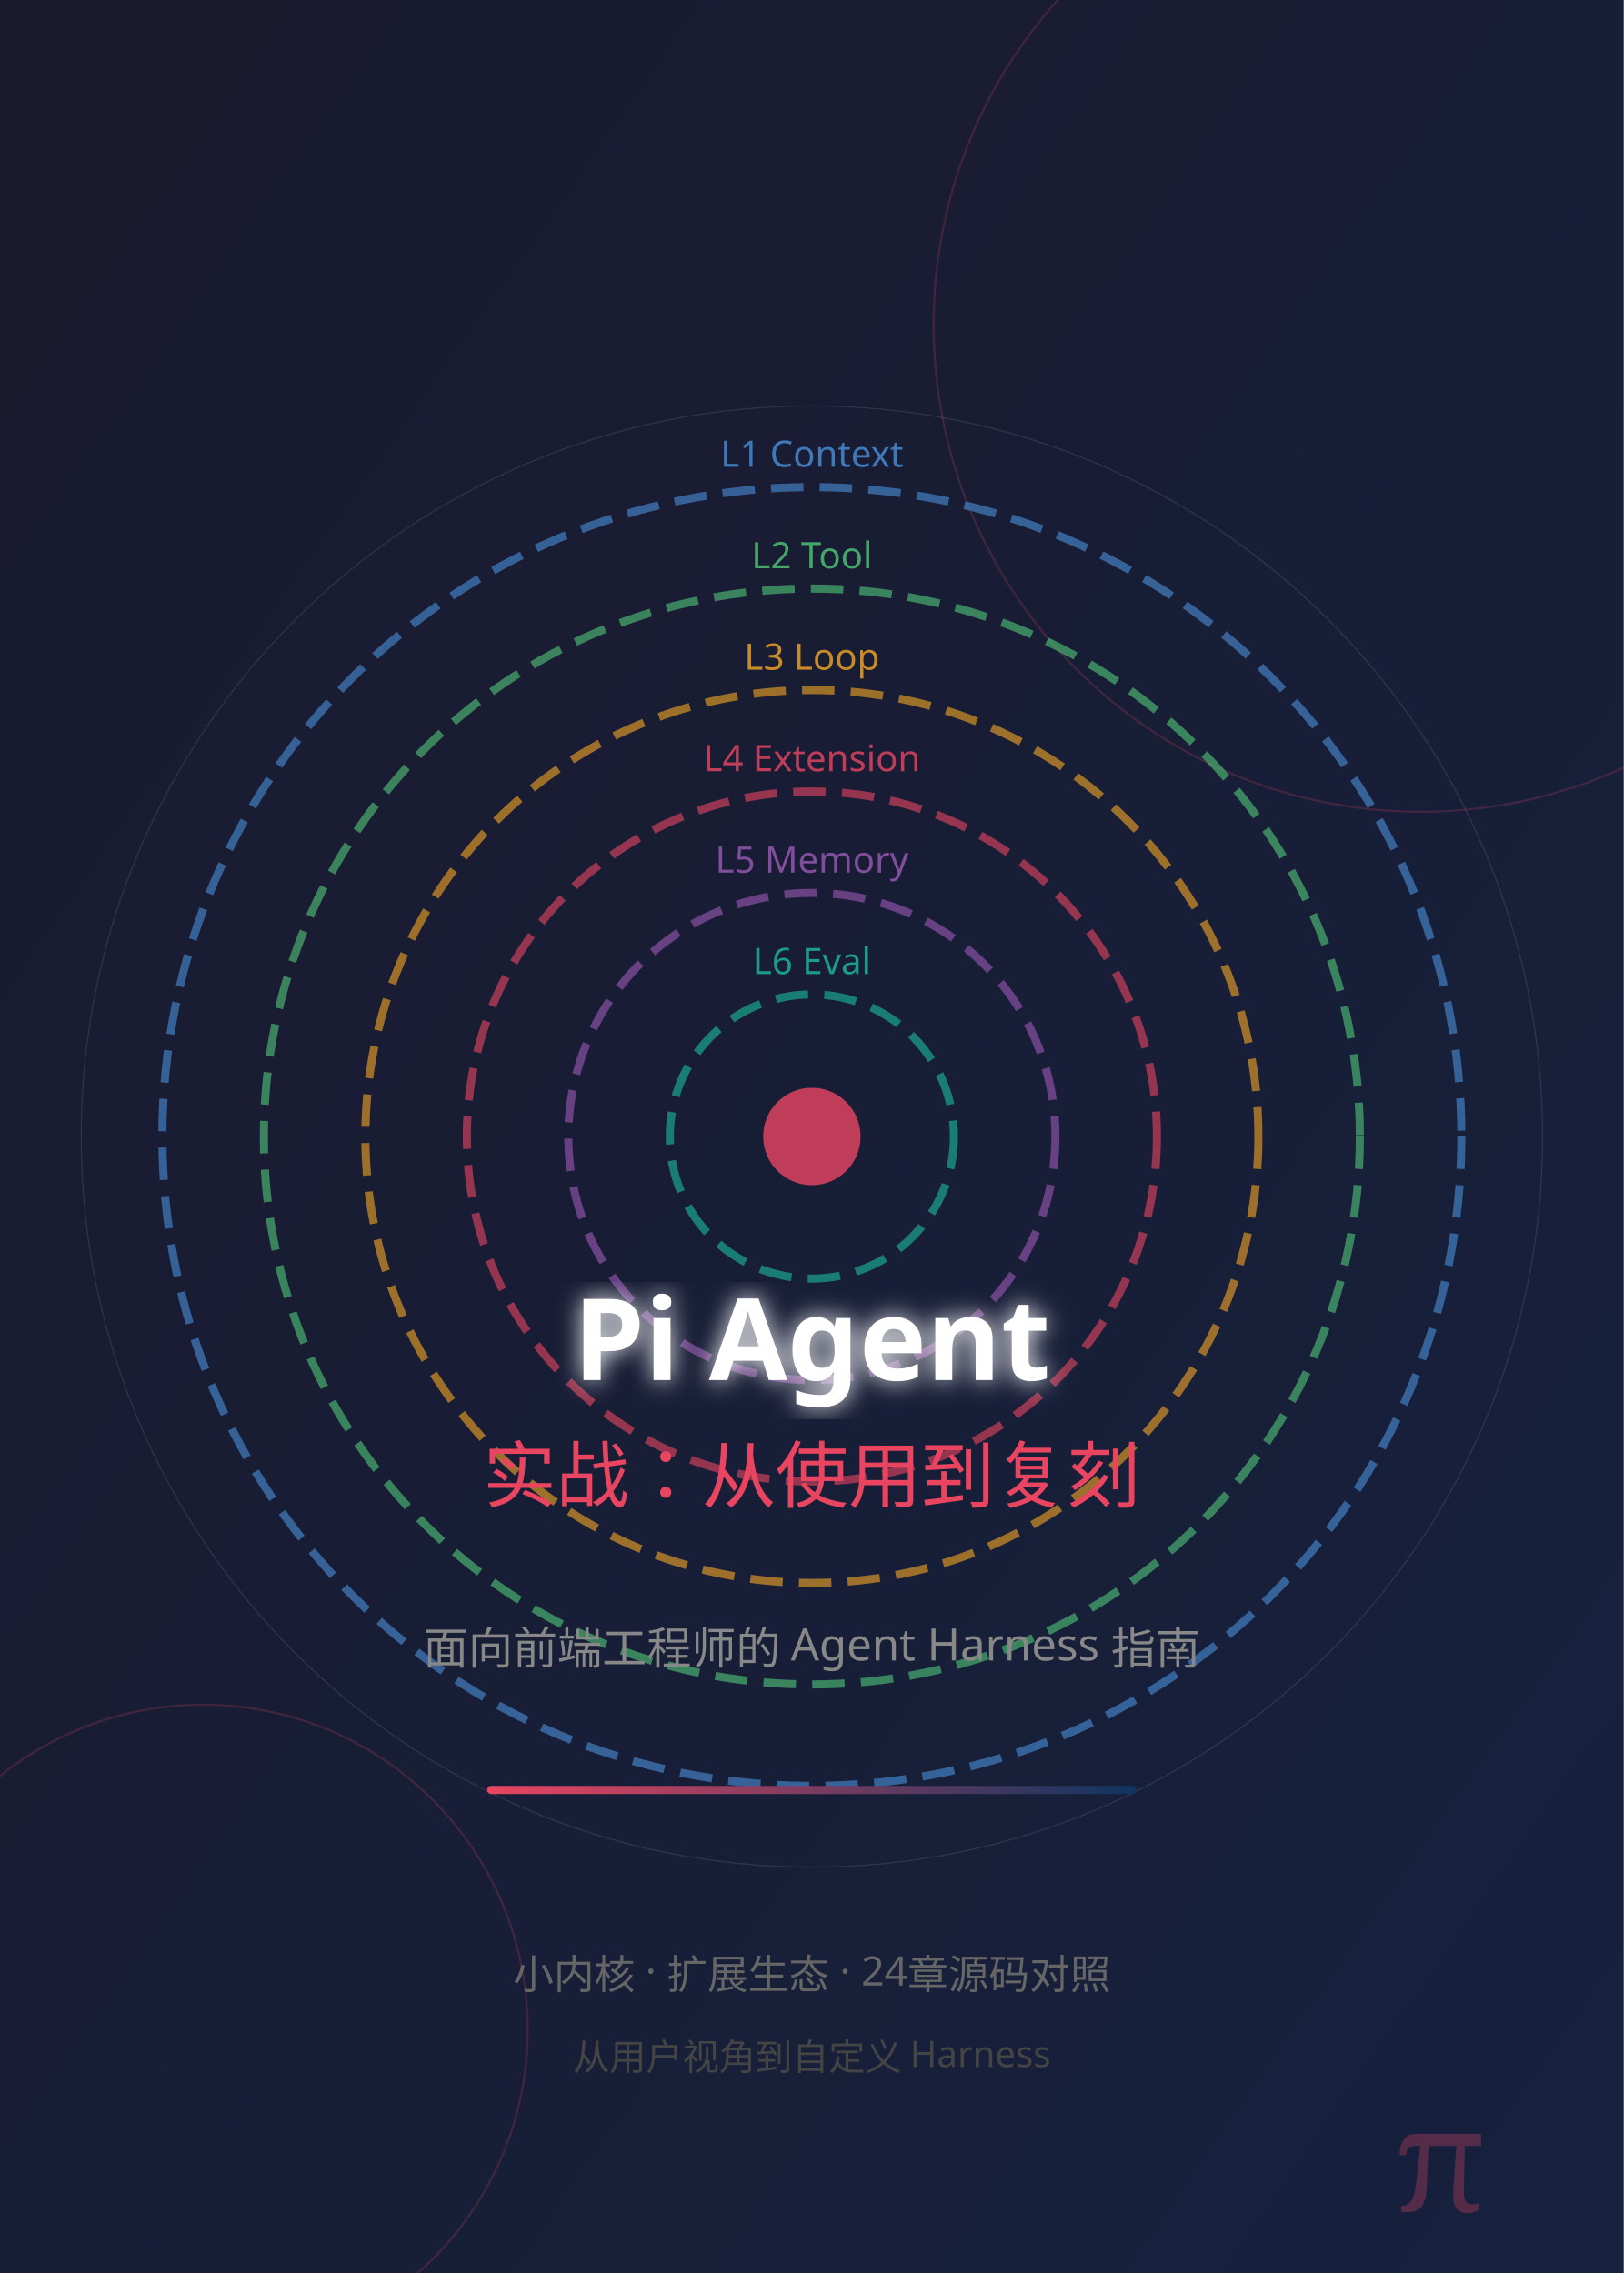
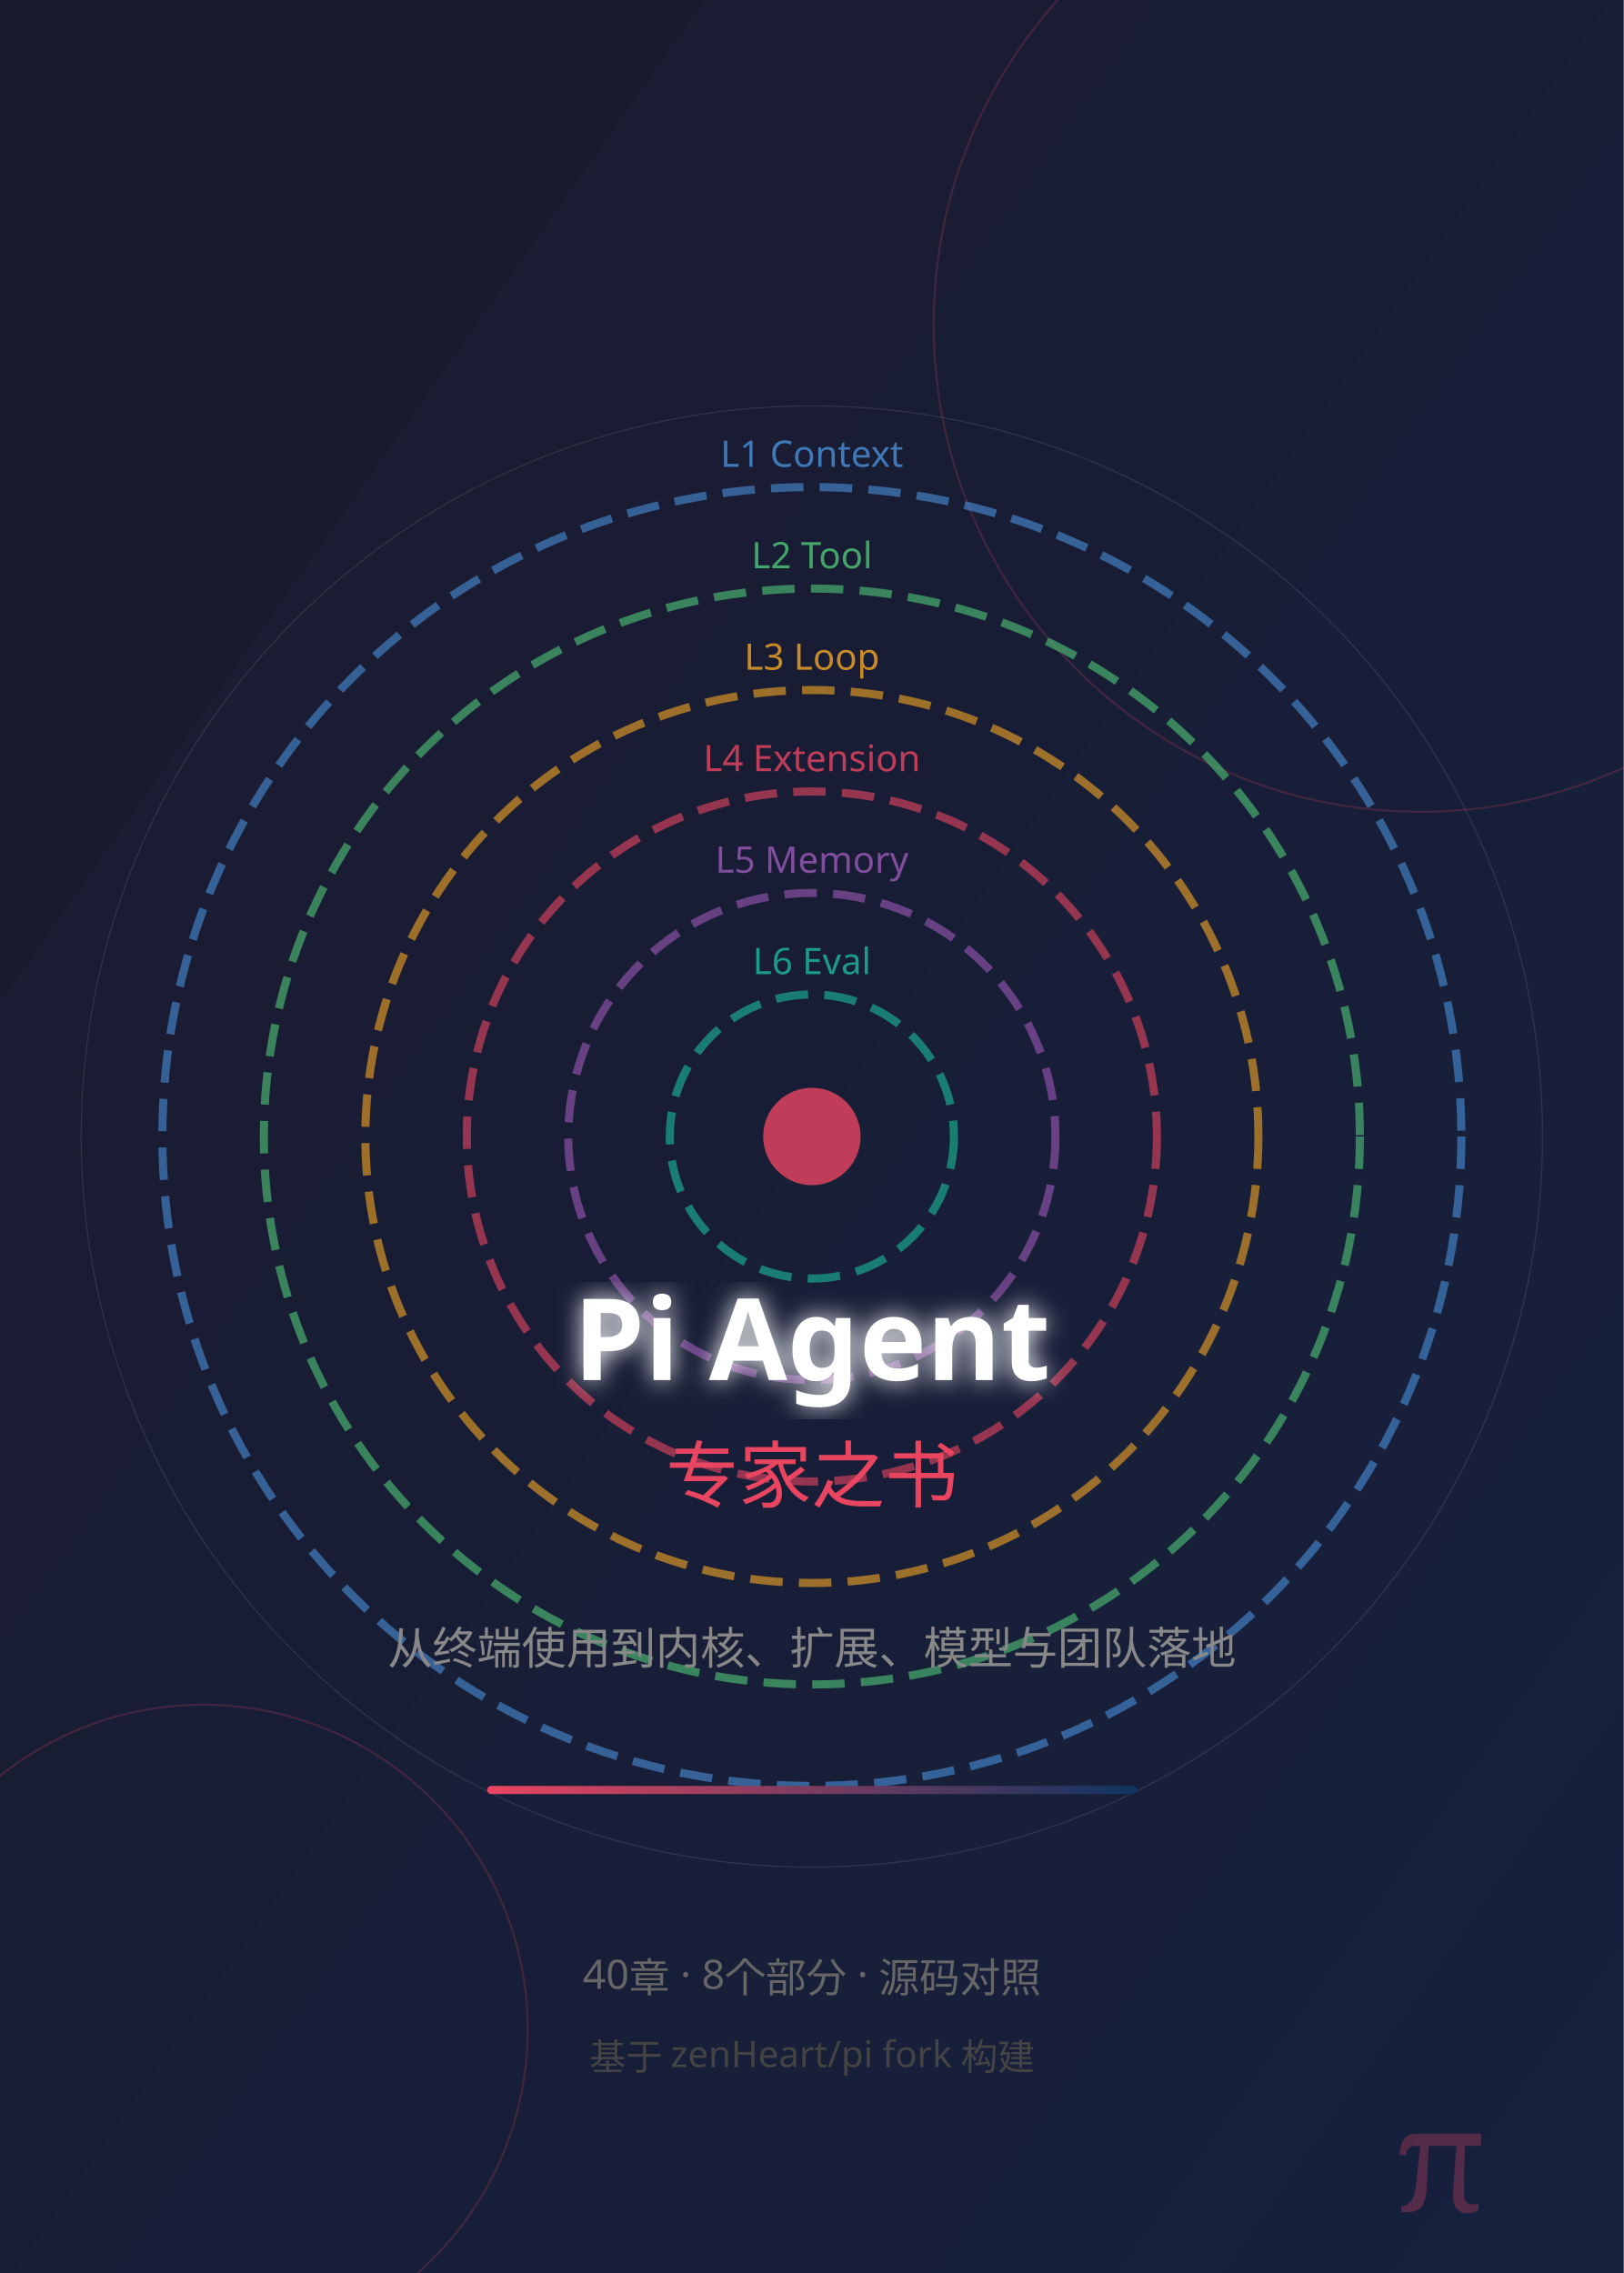
<svg xmlns="http://www.w3.org/2000/svg" viewBox="0 0 400 560" width="400" height="560">
  <defs>
    <linearGradient id="bg" x1="0%" y1="0%" x2="100%" y2="100%">
      <stop offset="0%" style="stop-color:#1a1a2e" />
      <stop offset="100%" style="stop-color:#16213e" />
    </linearGradient>
    <linearGradient id="accent" x1="0%" y1="0%" x2="100%" y2="0%">
      <stop offset="0%" style="stop-color:#e94560" />
      <stop offset="100%" style="stop-color:#0f3460" />
    </linearGradient>
    <filter id="glow">
      <feGaussianBlur stdDeviation="3" result="coloredBlur" />
      <feMerge>
        <feMergeNode in="coloredBlur" />
        <feMergeNode in="SourceGraphic" />
      </feMerge>
    </filter>
  </defs>
  <rect width="400" height="560" fill="url(#bg)" />
  <circle cx="350" cy="80" r="120" fill="none" stroke="#e94560" stroke-width="0.5" opacity="0.2" />
  <circle cx="50" cy="500" r="80" fill="none" stroke="#e94560" stroke-width="0.5" opacity="0.2" />
  <circle cx="200" cy="280" r="180" fill="none" stroke="#ffffff" stroke-width="0.3" opacity="0.1" />
  <circle cx="200" cy="280" r="160" fill="none" stroke="#4a90d9" stroke-width="2" stroke-dasharray="8 4" opacity="0.6" />
  <circle cx="200" cy="280" r="135" fill="none" stroke="#50c878" stroke-width="2" stroke-dasharray="8 4" opacity="0.6" />
  <circle cx="200" cy="280" r="110" fill="none" stroke="#f5a623" stroke-width="2" stroke-dasharray="8 4" opacity="0.6" />
  <circle cx="200" cy="280" r="85" fill="none" stroke="#e94560" stroke-width="2" stroke-dasharray="8 4" opacity="0.6" />
  <circle cx="200" cy="280" r="60" fill="none" stroke="#9b59b6" stroke-width="2" stroke-dasharray="8 4" opacity="0.6" />
  <circle cx="200" cy="280" r="35" fill="none" stroke="#1abc9c" stroke-width="2" stroke-dasharray="8 4" opacity="0.6" />
  <circle cx="200" cy="280" r="12" fill="#e94560" opacity="0.8" />
  <text x="200" y="115" text-anchor="middle" font-family="sans-serif" font-size="9" fill="#4a90d9" opacity="0.8">L1 Context</text>
  <text x="200" y="140" text-anchor="middle" font-family="sans-serif" font-size="9" fill="#50c878" opacity="0.8">L2 Tool</text>
  <text x="200" y="165" text-anchor="middle" font-family="sans-serif" font-size="9" fill="#f5a623" opacity="0.8">L3 Loop</text>
  <text x="200" y="190" text-anchor="middle" font-family="sans-serif" font-size="9" fill="#e94560" opacity="0.8">L4 Extension</text>
  <text x="200" y="215" text-anchor="middle" font-family="sans-serif" font-size="9" fill="#9b59b6" opacity="0.8">L5 Memory</text>
  <text x="200" y="240" text-anchor="middle" font-family="sans-serif" font-size="9" fill="#1abc9c" opacity="0.8">L6 Eval</text>
  <text x="200" y="340" text-anchor="middle" font-family="sans-serif" font-size="28" font-weight="bold" fill="#ffffff" filter="url(#glow)">Pi Agent</text>
-   <text x="200" y="370" text-anchor="middle" font-family="sans-serif" font-size="18" fill="#e94560">实战：从使用到复刻</text>
-   <text x="200" y="410" text-anchor="middle" font-family="sans-serif" font-size="11" fill="#888888">面向前端工程师的 Agent Harness 指南</text>
+   <text x="200" y="370" text-anchor="middle" font-family="sans-serif" font-size="18" fill="#e94560">专家之书</text>
+   <text x="200" y="410" text-anchor="middle" font-family="sans-serif" font-size="11" fill="#888888">从终端使用到内核、扩展、模型与团队落地</text>
  <rect x="120" y="440" width="160" height="2" fill="url(#accent)" rx="1" />
-   <text x="200" y="490" text-anchor="middle" font-family="sans-serif" font-size="10" fill="#666666">小内核 · 扩展生态 · 24章源码对照</text>
-   <text x="200" y="510" text-anchor="middle" font-family="sans-serif" font-size="9" fill="#444444">从用户视角到自定义 Harness</text>
+   <text x="200" y="490" text-anchor="middle" font-family="sans-serif" font-size="10" fill="#666666">40章 · 8个部分 · 源码对照</text>
+   <text x="200" y="510" text-anchor="middle" font-family="sans-serif" font-size="9" fill="#444444">基于 zenHeart/pi fork 构建</text>
  <text x="355" y="545" text-anchor="middle" font-family="serif" font-size="36" fill="#e94560" opacity="0.3">π</text>
</svg>
